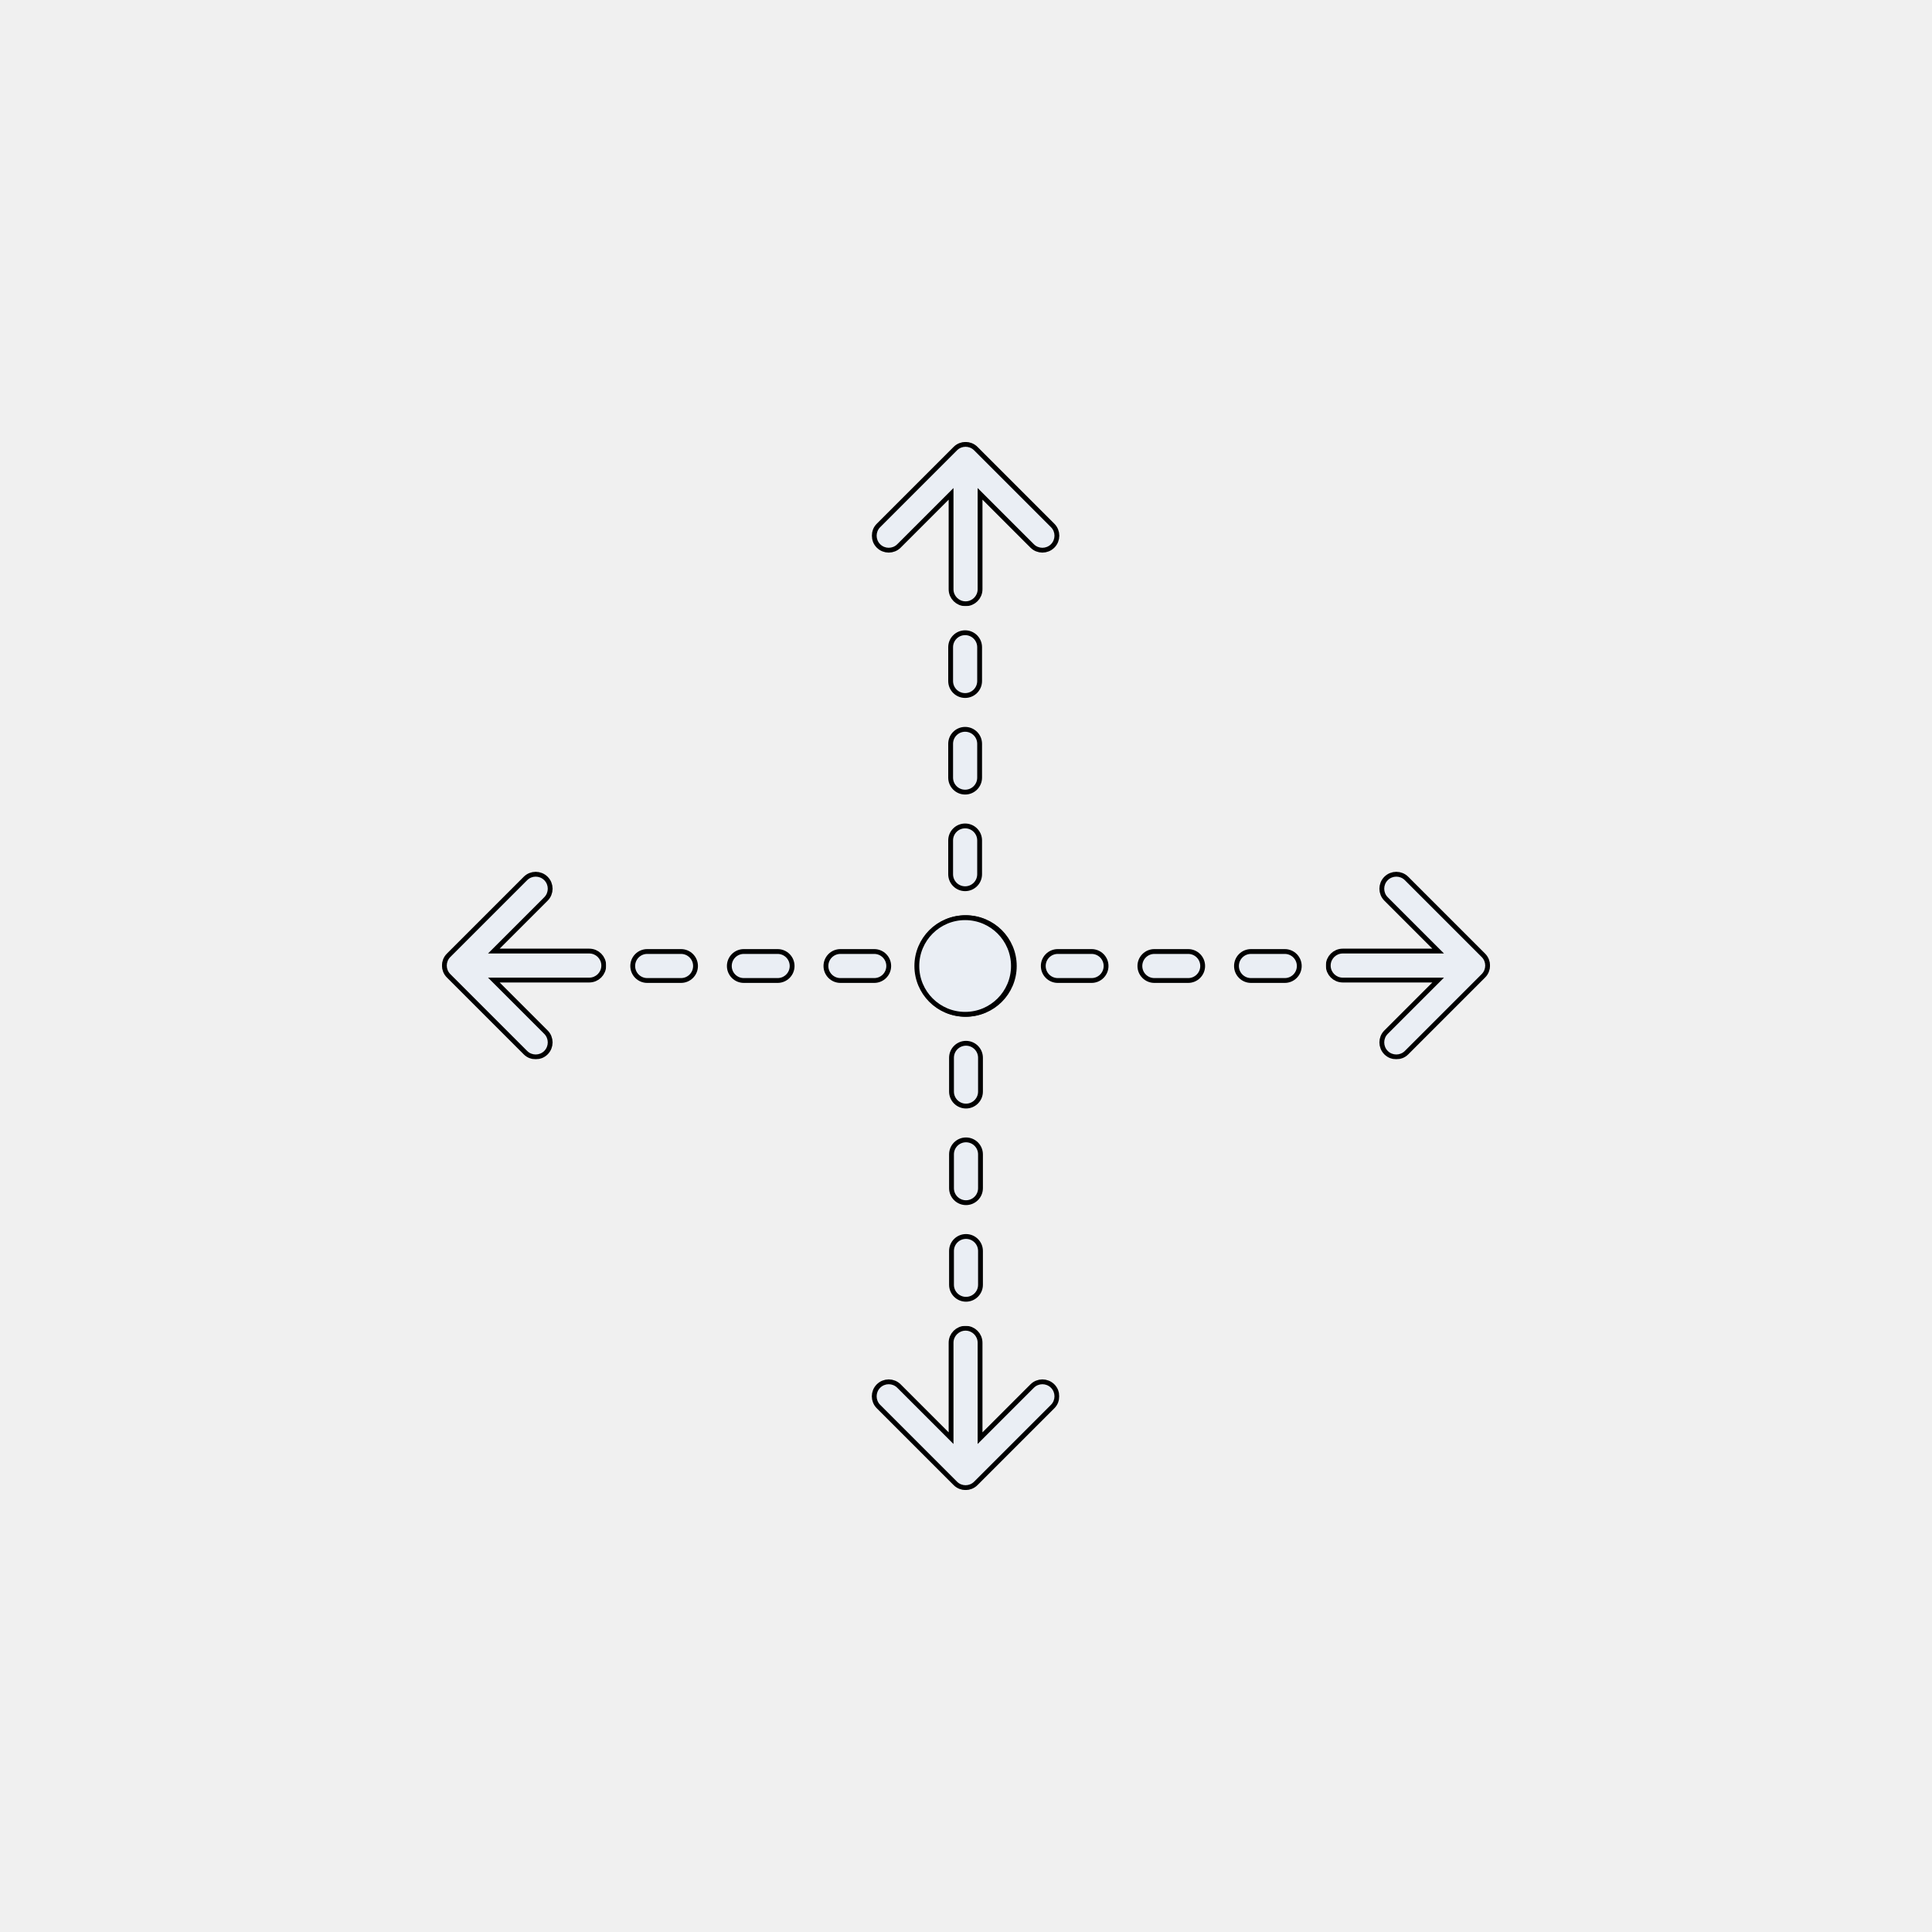
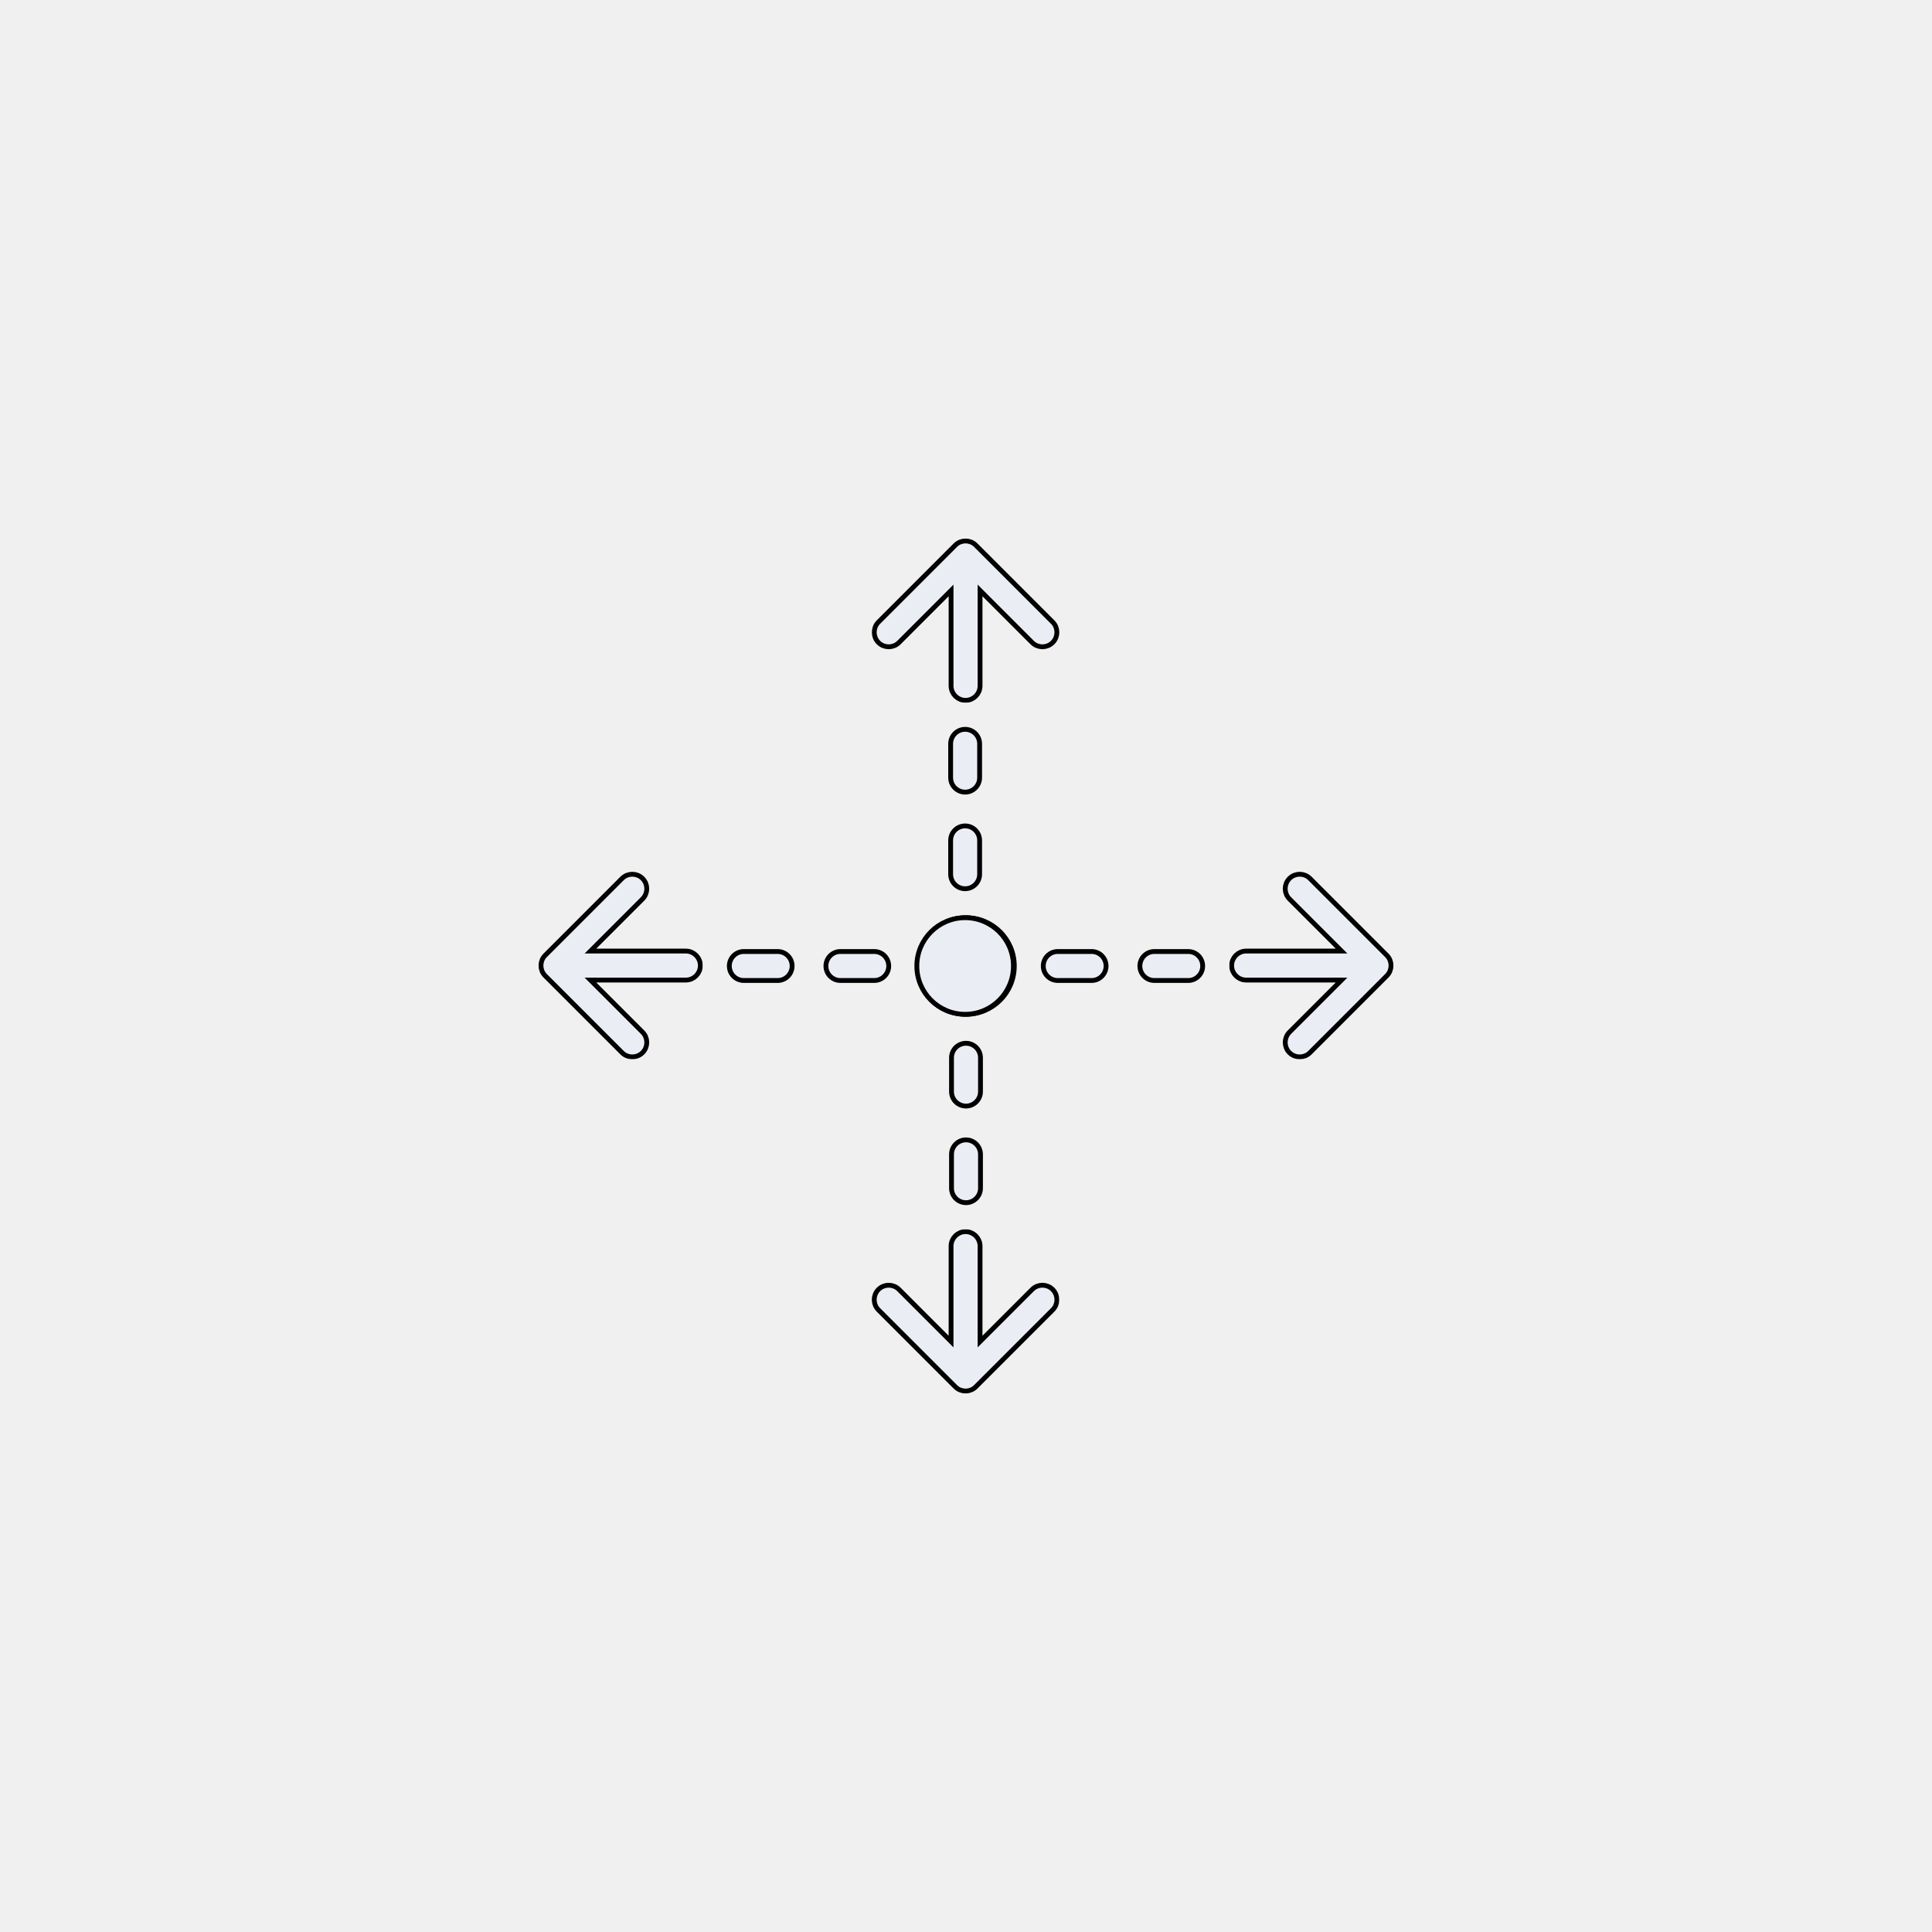
<svg xmlns="http://www.w3.org/2000/svg" xmlns:xlink="http://www.w3.org/1999/xlink" width="400" height="400" viewBox="12.5 2.5 400 400" fill="none">
-   <use xlink:href="#stroke0_2_246" fill="#EAEEF4" style="fill:#EAEEF4;fill:color(display-p3 0.918 0.933 0.957);fill-opacity:1;" />
-   <mask id="stroke1_2_246" maskUnits="userSpaceOnUse" x="287" y="182.82" width="34" height="39" fill="black">
-     <rect fill="white" x="287" y="182.82" width="34" height="39" />
-     <use xlink:href="#stroke0_2_246" />
+   <use xlink:href="#stroke0_15_441" fill="#EAEEF4" style="fill:#EAEEF4;fill:color(display-p3 0.918 0.933 0.957);fill-opacity:1;" />
+   <mask id="stroke1_15_441" maskUnits="userSpaceOnUse" x="267" y="182.82" width="34" height="39" fill="black">
+     <rect fill="white" x="267" y="182.82" width="34" height="39" />
+     <use xlink:href="#stroke0_15_441" />
  </mask>
-   <path d="M303.358 220.088C302.381 221.064 300.799 221.064 299.822 220.088C298.846 219.111 298.846 217.529 299.822 216.552L311.465 204.91L290.5 204.91C289.119 204.91 288 203.791 288 202.41C288 201.029 289.119 199.91 290.5 199.91L311.465 199.91L299.822 188.267C298.846 187.291 298.846 185.708 299.822 184.732C300.799 183.756 302.381 183.756 303.358 184.732L319.268 200.642C320.244 201.619 320.244 203.201 319.268 204.177L303.358 220.088Z" stroke-width="2" stroke="black" style="stroke:black;stroke-opacity:1;" mask="url(#stroke1_2_246)" />
-   <use xlink:href="#stroke2_2_246" fill="#EAEEF4" style="fill:#EAEEF4;fill:color(display-p3 0.918 0.933 0.957);fill-opacity:1;" />
-   <mask id="stroke3_2_246" fill="white">
-     <use xlink:href="#stroke2_2_246" />
+   <path d="M283.358 220.088C282.381 221.064 280.799 221.064 279.822 220.088C278.846 219.111 278.846 217.529 279.822 216.552L291.465 204.91L270.5 204.91C269.119 204.91 268 203.791 268 202.41C268 201.029 269.119 199.91 270.5 199.91L291.465 199.91L279.822 188.267C278.846 187.291 278.846 185.708 279.822 184.732C280.799 183.756 282.381 183.756 283.358 184.732L299.268 200.642C300.244 201.619 300.244 203.201 299.268 204.177L283.358 220.088Z" stroke-width="2" stroke="black" style="stroke:black;stroke-opacity:1;" mask="url(#stroke1_15_441)" />
+   <use xlink:href="#stroke2_15_441" fill="#EAEEF4" style="fill:#EAEEF4;fill:color(display-p3 0.918 0.933 0.957);fill-opacity:1;" />
+   <mask id="stroke3_15_441" fill="white">
+     <use xlink:href="#stroke2_15_441" />
  </mask>
-   <path d="M251.5 206H258.5C260.433 206 262 204.433 262 202.5C262 200.567 260.433 199 258.5 199H251.5C249.567 199 248 200.567 248 202.5C248 204.433 249.567 206 251.5 206Z" stroke-width="2" stroke="black" style="stroke:black;stroke-opacity:1;" mask="url(#stroke3_2_246)" />
-   <use xlink:href="#stroke4_2_246" fill="#EAEEF4" style="fill:#EAEEF4;fill:color(display-p3 0.918 0.933 0.957);fill-opacity:1;" />
-   <mask id="stroke5_2_246" fill="white">
-     <use xlink:href="#stroke4_2_246" />
+   <path d="M251.5 206H258.5C260.433 206 262 204.433 262 202.5C262 200.567 260.433 199 258.5 199H251.5C249.567 199 248 200.567 248 202.5C248 204.433 249.567 206 251.5 206Z" stroke-width="2" stroke="black" style="stroke:black;stroke-opacity:1;" mask="url(#stroke3_15_441)" />
+   <use xlink:href="#stroke4_15_441" fill="#EAEEF4" style="fill:#EAEEF4;fill:color(display-p3 0.918 0.933 0.957);fill-opacity:1;" />
+   <mask id="stroke5_15_441" fill="white">
+     <use xlink:href="#stroke4_15_441" />
  </mask>
-   <path d="M271.5 206H278.5C280.433 206 282 204.433 282 202.5C282 200.567 280.433 199 278.5 199H271.5C269.567 199 268 200.567 268 202.5C268 204.433 269.567 206 271.5 206Z" stroke-width="2" stroke="black" style="stroke:black;stroke-opacity:1;" mask="url(#stroke5_2_246)" />
-   <use xlink:href="#stroke6_2_246" fill="#EAEEF4" style="fill:#EAEEF4;fill:color(display-p3 0.918 0.933 0.957);fill-opacity:1;" />
-   <mask id="stroke7_2_246" fill="white">
-     <use xlink:href="#stroke6_2_246" />
+   <path d="M231.5 206H238.5C240.433 206 242 204.433 242 202.5C242 200.567 240.433 199 238.5 199H231.5C229.567 199 228 200.567 228 202.5C228 204.433 229.567 206 231.5 206Z" stroke-width="2" stroke="black" style="stroke:black;stroke-opacity:1;" mask="url(#stroke5_15_441)" />
+   <use xlink:href="#stroke6_15_441" fill="#EAEEF4" style="fill:#EAEEF4;fill:color(display-p3 0.918 0.933 0.957);fill-opacity:1;" />
+   <mask id="stroke7_15_441" maskUnits="userSpaceOnUse" x="124" y="182.82" width="34" height="39" fill="black">
+     <rect fill="white" x="124" y="182.82" width="34" height="39" />
+     <use xlink:href="#stroke6_15_441" />
  </mask>
-   <path d="M231.5 206H238.5C240.433 206 242 204.433 242 202.5C242 200.567 240.433 199 238.5 199H231.5C229.567 199 228 200.567 228 202.5C228 204.433 229.567 206 231.5 206Z" stroke-width="2" stroke="black" style="stroke:black;stroke-opacity:1;" mask="url(#stroke7_2_246)" />
-   <use xlink:href="#stroke8_2_246" fill="#EAEEF4" style="fill:#EAEEF4;fill:color(display-p3 0.918 0.933 0.957);fill-opacity:1;" />
-   <mask id="stroke9_2_246" maskUnits="userSpaceOnUse" x="104" y="182.82" width="34" height="39" fill="black">
-     <rect fill="white" x="104" y="182.82" width="34" height="39" />
-     <use xlink:href="#stroke8_2_246" />
+   <path d="M141.642 220.088C142.619 221.064 144.201 221.064 145.178 220.088C146.154 219.111 146.154 217.529 145.178 216.552L133.535 204.91L154.5 204.91C155.881 204.91 157 203.791 157 202.41C157 201.029 155.881 199.91 154.5 199.91L133.535 199.91L145.178 188.267C146.154 187.291 146.154 185.708 145.178 184.732C144.201 183.756 142.619 183.756 141.642 184.732L125.732 200.642C124.756 201.619 124.756 203.201 125.732 204.177L141.642 220.088Z" stroke-width="2" stroke="black" style="stroke:black;stroke-opacity:1;" mask="url(#stroke7_15_441)" />
+   <use xlink:href="#stroke8_15_441" fill="#EAEEF4" style="fill:#EAEEF4;fill:color(display-p3 0.918 0.933 0.957);fill-opacity:1;" />
+   <mask id="stroke9_15_441" fill="white">
+     <use xlink:href="#stroke8_15_441" />
  </mask>
-   <path d="M121.642 220.088C122.619 221.064 124.201 221.064 125.178 220.088C126.154 219.111 126.154 217.529 125.178 216.552L113.535 204.91L134.5 204.91C135.881 204.91 137 203.791 137 202.41C137 201.029 135.881 199.91 134.5 199.91L113.535 199.91L125.178 188.267C126.154 187.291 126.154 185.708 125.178 184.732C124.201 183.756 122.619 183.756 121.642 184.732L105.732 200.642C104.756 201.619 104.756 203.201 105.732 204.177L121.642 220.088Z" stroke-width="2" stroke="black" style="stroke:black;stroke-opacity:1;" mask="url(#stroke9_2_246)" />
-   <use xlink:href="#stroke10_2_246" fill="#EAEEF4" style="fill:#EAEEF4;fill:color(display-p3 0.918 0.933 0.957);fill-opacity:1;" />
-   <mask id="stroke11_2_246" fill="white">
-     <use xlink:href="#stroke10_2_246" />
+   <path d="M173.5 206H166.5C164.567 206 163 204.433 163 202.5C163 200.567 164.567 199 166.5 199H173.5C175.433 199 177 200.567 177 202.5C177 204.433 175.433 206 173.5 206Z" stroke-width="2" stroke="black" style="stroke:black;stroke-opacity:1;" mask="url(#stroke9_15_441)" />
+   <use xlink:href="#stroke10_15_441" fill="#EAEEF4" style="fill:#EAEEF4;fill:color(display-p3 0.918 0.933 0.957);fill-opacity:1;" />
+   <mask id="stroke11_15_441" fill="white">
+     <use xlink:href="#stroke10_15_441" />
  </mask>
-   <path d="M173.5 206H166.5C164.567 206 163 204.433 163 202.5C163 200.567 164.567 199 166.5 199H173.5C175.433 199 177 200.567 177 202.5C177 204.433 175.433 206 173.5 206Z" stroke-width="2" stroke="black" style="stroke:black;stroke-opacity:1;" mask="url(#stroke11_2_246)" />
-   <use xlink:href="#stroke12_2_246" fill="#EAEEF4" style="fill:#EAEEF4;fill:color(display-p3 0.918 0.933 0.957);fill-opacity:1;" />
-   <mask id="stroke13_2_246" fill="white">
-     <use xlink:href="#stroke12_2_246" />
+   <path d="M193.5 206H186.5C184.567 206 183 204.433 183 202.5C183 200.567 184.567 199 186.5 199H193.5C195.433 199 197 200.567 197 202.5C197 204.433 195.433 206 193.5 206Z" stroke-width="2" stroke="black" style="stroke:black;stroke-opacity:1;" mask="url(#stroke11_15_441)" />
+   <use xlink:href="#stroke12_15_441" fill="#EAEEF4" style="fill:#EAEEF4;fill:color(display-p3 0.918 0.933 0.957);fill-opacity:1;" />
+   <mask id="stroke13_15_441" maskUnits="userSpaceOnUse" x="193" y="114" width="39" height="34" fill="black">
+     <rect fill="white" x="193" y="114" width="39" height="34" />
+     <use xlink:href="#stroke12_15_441" />
  </mask>
-   <path d="M153.5 206H146.5C144.567 206 143 204.433 143 202.5C143 200.567 144.567 199 146.5 199H153.5C155.433 199 157 200.567 157 202.5C157 204.433 155.433 206 153.5 206Z" stroke-width="2" stroke="black" style="stroke:black;stroke-opacity:1;" mask="url(#stroke13_2_246)" />
-   <use xlink:href="#stroke14_2_246" fill="#EAEEF4" style="fill:#EAEEF4;fill:color(display-p3 0.918 0.933 0.957);fill-opacity:1;" />
-   <mask id="stroke15_2_246" fill="white">
-     <use xlink:href="#stroke14_2_246" />
+   <path d="M194.732 131.643C193.756 132.619 193.756 134.202 194.732 135.178C195.708 136.154 197.291 136.154 198.267 135.178L209.91 123.535L209.91 144.5C209.91 145.881 211.029 147 212.41 147C213.791 147 214.91 145.881 214.91 144.5L214.91 123.535L226.552 135.178C227.529 136.154 229.111 136.154 230.088 135.178C231.064 134.201 231.064 132.619 230.088 131.643L214.177 115.732C213.201 114.756 211.619 114.756 210.642 115.732L194.732 131.643Z" stroke-width="2" stroke="black" style="stroke:black;stroke-opacity:1;" mask="url(#stroke13_15_441)" />
+   <use xlink:href="#stroke14_15_441" fill="#EAEEF4" style="fill:#EAEEF4;fill:color(display-p3 0.918 0.933 0.957);fill-opacity:1;" />
+   <mask id="stroke15_15_441" fill="white">
+     <use xlink:href="#stroke14_15_441" />
  </mask>
-   <path d="M193.5 206H186.5C184.567 206 183 204.433 183 202.5C183 200.567 184.567 199 186.5 199H193.5C195.433 199 197 200.567 197 202.5C197 204.433 195.433 206 193.5 206Z" stroke-width="2" stroke="black" style="stroke:black;stroke-opacity:1;" mask="url(#stroke15_2_246)" />
-   <use xlink:href="#stroke16_2_246" fill="#EAEEF4" style="fill:#EAEEF4;fill:color(display-p3 0.918 0.933 0.957);fill-opacity:1;" />
-   <mask id="stroke17_2_246" maskUnits="userSpaceOnUse" x="193" y="94" width="39" height="34" fill="black">
-     <rect fill="white" x="193" y="94" width="39" height="34" />
-     <use xlink:href="#stroke16_2_246" />
+   <path d="M208.82 163.5L208.82 156.5C208.82 154.567 210.387 153 212.32 153C214.253 153 215.82 154.567 215.82 156.5L215.82 163.5C215.82 165.433 214.253 167 212.32 167C210.387 167 208.82 165.433 208.82 163.5Z" stroke-width="2" stroke="black" style="stroke:black;stroke-opacity:1;" mask="url(#stroke15_15_441)" />
+   <use xlink:href="#stroke16_15_441" fill="#EAEEF4" style="fill:#EAEEF4;fill:color(display-p3 0.918 0.933 0.957);fill-opacity:1;" />
+   <mask id="stroke17_15_441" fill="white">
+     <use xlink:href="#stroke16_15_441" />
  </mask>
-   <path d="M194.732 111.643C193.756 112.619 193.756 114.201 194.732 115.178C195.708 116.154 197.291 116.154 198.267 115.178L209.91 103.535L209.91 124.5C209.91 125.881 211.029 127 212.41 127C213.791 127 214.91 125.881 214.91 124.5L214.91 103.535L226.552 115.178C227.529 116.154 229.111 116.154 230.088 115.178C231.064 114.201 231.064 112.619 230.088 111.643L214.177 95.732C213.201 94.756 211.619 94.756 210.642 95.732L194.732 111.643Z" stroke-width="2" stroke="black" style="stroke:black;stroke-opacity:1;" mask="url(#stroke17_2_246)" />
-   <use xlink:href="#stroke18_2_246" fill="#EAEEF4" style="fill:#EAEEF4;fill:color(display-p3 0.918 0.933 0.957);fill-opacity:1;" />
-   <mask id="stroke19_2_246" fill="white">
-     <use xlink:href="#stroke18_2_246" />
+   <path d="M208.82 183.5L208.82 176.5C208.82 174.567 210.387 173 212.32 173C214.253 173 215.82 174.567 215.82 176.5L215.82 183.5C215.82 185.433 214.253 187 212.32 187C210.387 187 208.82 185.433 208.82 183.5Z" stroke-width="2" stroke="black" style="stroke:black;stroke-opacity:1;" mask="url(#stroke17_15_441)" />
+   <use xlink:href="#stroke18_15_441" fill="#EAEEF4" style="fill:#EAEEF4;fill:color(display-p3 0.918 0.933 0.957);fill-opacity:1;" />
+   <mask id="stroke19_15_441" maskUnits="userSpaceOnUse" x="192.82" y="257" width="39" height="34" fill="black">
+     <rect fill="white" x="192.82" y="257" width="39" height="34" />
+     <use xlink:href="#stroke18_15_441" />
  </mask>
-   <path d="M208.82 163.5L208.82 156.5C208.82 154.567 210.387 153 212.32 153C214.253 153 215.82 154.567 215.82 156.5L215.82 163.5C215.82 165.433 214.253 167 212.32 167C210.387 167 208.82 165.433 208.82 163.5Z" stroke-width="2" stroke="black" style="stroke:black;stroke-opacity:1;" mask="url(#stroke19_2_246)" />
-   <use xlink:href="#stroke20_2_246" fill="#EAEEF4" style="fill:#EAEEF4;fill:color(display-p3 0.918 0.933 0.957);fill-opacity:1;" />
-   <mask id="stroke21_2_246" fill="white">
-     <use xlink:href="#stroke20_2_246" />
+   <path d="M230.088 273.357C231.064 272.381 231.064 270.798 230.088 269.822C229.111 268.846 227.529 268.846 226.553 269.822L214.91 281.465L214.91 260.5C214.91 259.119 213.791 258 212.41 258C211.029 258 209.91 259.119 209.91 260.5L209.91 281.465L198.267 269.822C197.291 268.846 195.708 268.846 194.732 269.822C193.756 270.798 193.756 272.381 194.732 273.357L210.642 289.267C211.619 290.244 213.201 290.244 214.178 289.267L230.088 273.357Z" stroke-width="2" stroke="black" style="stroke:black;stroke-opacity:1;" mask="url(#stroke19_15_441)" />
+   <use xlink:href="#stroke20_15_441" fill="#EAEEF4" style="fill:#EAEEF4;fill:color(display-p3 0.918 0.933 0.957);fill-opacity:1;" />
+   <mask id="stroke21_15_441" fill="white">
+     <use xlink:href="#stroke20_15_441" />
  </mask>
-   <path d="M208.82 143.5L208.82 136.5C208.82 134.567 210.387 133 212.32 133C214.253 133 215.82 134.567 215.82 136.5L215.82 143.5C215.82 145.433 214.253 147 212.32 147C210.387 147 208.82 145.433 208.82 143.5Z" stroke-width="2" stroke="black" style="stroke:black;stroke-opacity:1;" mask="url(#stroke21_2_246)" />
-   <use xlink:href="#stroke22_2_246" fill="#EAEEF4" style="fill:#EAEEF4;fill:color(display-p3 0.918 0.933 0.957);fill-opacity:1;" />
-   <mask id="stroke23_2_246" fill="white">
-     <use xlink:href="#stroke22_2_246" />
+   <path d="M216 241.5L216 248.5C216 250.433 214.433 252 212.5 252C210.567 252 209 250.433 209 248.5L209 241.5C209 239.567 210.567 238 212.5 238C214.433 238 216 239.567 216 241.5Z" stroke-width="2" stroke="black" style="stroke:black;stroke-opacity:1;" mask="url(#stroke21_15_441)" />
+   <use xlink:href="#stroke22_15_441" fill="#EAEEF4" style="fill:#EAEEF4;fill:color(display-p3 0.918 0.933 0.957);fill-opacity:1;" />
+   <mask id="stroke23_15_441" fill="white">
+     <use xlink:href="#stroke22_15_441" />
  </mask>
-   <path d="M208.82 183.5L208.82 176.5C208.82 174.567 210.387 173 212.32 173C214.253 173 215.82 174.567 215.82 176.5L215.82 183.5C215.82 185.433 214.253 187 212.32 187C210.387 187 208.82 185.433 208.82 183.5Z" stroke-width="2" stroke="black" style="stroke:black;stroke-opacity:1;" mask="url(#stroke23_2_246)" />
-   <use xlink:href="#stroke24_2_246" fill="#EAEEF4" style="fill:#EAEEF4;fill:color(display-p3 0.918 0.933 0.957);fill-opacity:1;" />
-   <mask id="stroke25_2_246" maskUnits="userSpaceOnUse" x="192.82" y="277" width="39" height="34" fill="black">
-     <rect fill="white" x="192.82" y="277" width="39" height="34" />
-     <use xlink:href="#stroke24_2_246" />
-   </mask>
-   <path d="M230.088 293.357C231.064 292.381 231.064 290.798 230.088 289.822C229.111 288.846 227.529 288.846 226.553 289.822L214.91 301.465L214.91 280.5C214.91 279.119 213.791 278 212.41 278C211.029 278 209.91 279.119 209.91 280.5L209.91 301.465L198.267 289.822C197.291 288.846 195.708 288.846 194.732 289.822C193.756 290.798 193.756 292.381 194.732 293.357L210.642 309.267C211.619 310.244 213.201 310.244 214.178 309.267L230.088 293.357Z" stroke-width="2" stroke="black" style="stroke:black;stroke-opacity:1;" mask="url(#stroke25_2_246)" />
-   <use xlink:href="#stroke26_2_246" fill="#EAEEF4" style="fill:#EAEEF4;fill:color(display-p3 0.918 0.933 0.957);fill-opacity:1;" />
-   <mask id="stroke27_2_246" fill="white">
-     <use xlink:href="#stroke26_2_246" />
-   </mask>
-   <path d="M216 241.5L216 248.5C216 250.433 214.433 252 212.5 252C210.567 252 209 250.433 209 248.5L209 241.5C209 239.567 210.567 238 212.5 238C214.433 238 216 239.567 216 241.5Z" stroke-width="2" stroke="black" style="stroke:black;stroke-opacity:1;" mask="url(#stroke27_2_246)" />
-   <use xlink:href="#stroke28_2_246" fill="#EAEEF4" style="fill:#EAEEF4;fill:color(display-p3 0.918 0.933 0.957);fill-opacity:1;" />
-   <mask id="stroke29_2_246" fill="white">
-     <use xlink:href="#stroke28_2_246" />
-   </mask>
-   <path d="M216 261.5L216 268.5C216 270.433 214.433 272 212.5 272C210.567 272 209 270.433 209 268.5L209 261.5C209 259.567 210.567 258 212.5 258C214.433 258 216 259.567 216 261.5Z" stroke-width="2" stroke="black" style="stroke:black;stroke-opacity:1;" mask="url(#stroke29_2_246)" />
-   <use xlink:href="#stroke30_2_246" fill="#EAEEF4" style="fill:#EAEEF4;fill:color(display-p3 0.918 0.933 0.957);fill-opacity:1;" />
-   <mask id="stroke31_2_246" fill="white">
-     <use xlink:href="#stroke30_2_246" />
-   </mask>
-   <path d="M216 221.5L216 228.5C216 230.433 214.433 232 212.5 232C210.567 232 209 230.433 209 228.5L209 221.5C209 219.567 210.567 218 212.5 218C214.433 218 216 219.567 216 221.5Z" stroke-width="2" stroke="black" style="stroke:black;stroke-opacity:1;" mask="url(#stroke31_2_246)" />
+   <path d="M216 221.5L216 228.5C216 230.433 214.433 232 212.5 232C210.567 232 209 230.433 209 228.5L209 221.5C209 219.567 210.567 218 212.5 218C214.433 218 216 219.567 216 221.5Z" stroke-width="2" stroke="black" style="stroke:black;stroke-opacity:1;" mask="url(#stroke23_15_441)" />
  <path d="M222.5 202.5C222.5 208.023 218.023 212.5 212.5 212.5C206.977 212.5 202.5 208.023 202.5 202.5C202.5 196.977 206.977 192.5 212.5 192.5C218.023 192.5 222.5 196.977 222.5 202.5Z" fill="#EAEEF4" style="fill:#EAEEF4;fill:color(display-p3 0.918 0.933 0.957);fill-opacity:1;stroke:black;stroke-opacity:1;" stroke="black" />
  <path d="M212.32 212.5C206.797 212.5 202.32 208.023 202.32 202.5C202.32 196.977 206.797 192.5 212.32 192.5C217.843 192.5 222.32 196.977 222.32 202.5C222.32 208.023 217.843 212.5 212.32 212.5Z" fill="#EAEEF4" style="fill:#EAEEF4;fill:color(display-p3 0.918 0.933 0.957);fill-opacity:1;stroke:black;stroke-opacity:1;" stroke="black" />
  <defs>
-     <path id="stroke0_2_246" d="M303.358 220.088C302.381 221.064 300.799 221.064 299.822 220.088C298.846 219.111 298.846 217.529 299.822 216.552L311.465 204.91L290.5 204.91C289.119 204.91 288 203.791 288 202.41C288 201.029 289.119 199.91 290.5 199.91L311.465 199.91L299.822 188.267C298.846 187.291 298.846 185.708 299.822 184.732C300.799 183.756 302.381 183.756 303.358 184.732L319.268 200.642C320.244 201.619 320.244 203.201 319.268 204.177L303.358 220.088Z" />
-     <path id="stroke2_2_246" d="M248 202.5C248 200.567 249.567 199 251.5 199H258.5C260.433 199 262 200.567 262 202.5C262 204.433 260.433 206 258.5 206H251.5C249.567 206 248 204.433 248 202.5Z" />
-     <path id="stroke4_2_246" d="M268 202.5C268 200.567 269.567 199 271.5 199H278.5C280.433 199 282 200.567 282 202.5C282 204.433 280.433 206 278.5 206H271.5C269.567 206 268 204.433 268 202.5Z" />
-     <path id="stroke6_2_246" d="M228 202.5C228 200.567 229.567 199 231.5 199H238.5C240.433 199 242 200.567 242 202.5C242 204.433 240.433 206 238.5 206H231.5C229.567 206 228 204.433 228 202.5Z" />
-     <path id="stroke8_2_246" d="M121.642 220.088C122.619 221.064 124.201 221.064 125.178 220.088C126.154 219.111 126.154 217.529 125.178 216.552L113.535 204.91L134.5 204.91C135.881 204.91 137 203.791 137 202.41C137 201.029 135.881 199.91 134.5 199.91L113.535 199.91L125.178 188.267C126.154 187.291 126.154 185.708 125.178 184.732C124.201 183.756 122.619 183.756 121.642 184.732L105.732 200.642C104.756 201.619 104.756 203.201 105.732 204.177L121.642 220.088Z" />
-     <path id="stroke10_2_246" d="M177 202.5C177 200.567 175.433 199 173.5 199H166.5C164.567 199 163 200.567 163 202.5C163 204.433 164.567 206 166.5 206H173.5C175.433 206 177 204.433 177 202.5Z" />
-     <path id="stroke12_2_246" d="M157 202.5C157 200.567 155.433 199 153.5 199H146.5C144.567 199 143 200.567 143 202.5C143 204.433 144.567 206 146.5 206H153.5C155.433 206 157 204.433 157 202.5Z" />
-     <path id="stroke14_2_246" d="M197 202.5C197 200.567 195.433 199 193.5 199H186.5C184.567 199 183 200.567 183 202.5C183 204.433 184.567 206 186.5 206H193.5C195.433 206 197 204.433 197 202.5Z" />
-     <path id="stroke16_2_246" d="M194.732 111.643C193.756 112.619 193.756 114.201 194.732 115.178C195.708 116.154 197.291 116.154 198.267 115.178L209.91 103.535L209.91 124.5C209.91 125.881 211.029 127 212.41 127C213.791 127 214.91 125.881 214.91 124.5L214.91 103.535L226.552 115.178C227.529 116.154 229.111 116.154 230.088 115.178C231.064 114.201 231.064 112.619 230.088 111.643L214.177 95.732C213.201 94.756 211.619 94.756 210.642 95.732L194.732 111.643Z" />
-     <path id="stroke18_2_246" d="M212.32 167C214.253 167 215.82 165.433 215.82 163.5L215.82 156.5C215.82 154.567 214.253 153 212.32 153C210.387 153 208.82 154.567 208.82 156.5L208.82 163.5C208.82 165.433 210.387 167 212.32 167Z" />
-     <path id="stroke20_2_246" d="M212.32 147C214.253 147 215.82 145.433 215.82 143.5L215.82 136.5C215.82 134.567 214.253 133 212.32 133C210.387 133 208.82 134.567 208.82 136.5L208.82 143.5C208.82 145.433 210.387 147 212.32 147Z" />
-     <path id="stroke22_2_246" d="M212.32 187C214.253 187 215.82 185.433 215.82 183.5L215.82 176.5C215.82 174.567 214.253 173 212.32 173C210.387 173 208.82 174.567 208.82 176.5L208.82 183.5C208.82 185.433 210.387 187 212.32 187Z" />
-     <path id="stroke24_2_246" d="M230.088 293.357C231.064 292.381 231.064 290.798 230.088 289.822C229.111 288.846 227.529 288.846 226.553 289.822L214.91 301.465L214.91 280.5C214.91 279.119 213.791 278 212.41 278C211.029 278 209.91 279.119 209.91 280.5L209.91 301.465L198.267 289.822C197.291 288.846 195.708 288.846 194.732 289.822C193.756 290.798 193.756 292.381 194.732 293.357L210.642 309.267C211.619 310.244 213.201 310.244 214.178 309.267L230.088 293.357Z" />
-     <path id="stroke26_2_246" d="M212.5 238C210.567 238 209 239.567 209 241.5L209 248.5C209 250.433 210.567 252 212.5 252C214.433 252 216 250.433 216 248.5L216 241.5C216 239.567 214.433 238 212.5 238Z" />
-     <path id="stroke28_2_246" d="M212.5 258C210.567 258 209 259.567 209 261.5L209 268.5C209 270.433 210.567 272 212.5 272C214.433 272 216 270.433 216 268.5L216 261.5C216 259.567 214.433 258 212.5 258Z" />
-     <path id="stroke30_2_246" d="M212.5 218C210.567 218 209 219.567 209 221.5L209 228.5C209 230.433 210.567 232 212.5 232C214.433 232 216 230.433 216 228.5L216 221.5C216 219.567 214.433 218 212.5 218Z" />
+     <path id="stroke0_15_441" d="M283.358 220.088C282.381 221.064 280.799 221.064 279.822 220.088C278.846 219.111 278.846 217.529 279.822 216.552L291.465 204.91L270.5 204.91C269.119 204.91 268 203.791 268 202.41C268 201.029 269.119 199.91 270.5 199.91L291.465 199.91L279.822 188.267C278.846 187.291 278.846 185.708 279.822 184.732C280.799 183.756 282.381 183.756 283.358 184.732L299.268 200.642C300.244 201.619 300.244 203.201 299.268 204.177L283.358 220.088Z" />
+     <path id="stroke2_15_441" d="M248 202.5C248 200.567 249.567 199 251.5 199H258.5C260.433 199 262 200.567 262 202.5C262 204.433 260.433 206 258.5 206H251.5C249.567 206 248 204.433 248 202.5Z" />
+     <path id="stroke4_15_441" d="M228 202.5C228 200.567 229.567 199 231.5 199H238.5C240.433 199 242 200.567 242 202.5C242 204.433 240.433 206 238.5 206H231.5C229.567 206 228 204.433 228 202.5Z" />
+     <path id="stroke6_15_441" d="M141.642 220.088C142.619 221.064 144.201 221.064 145.178 220.088C146.154 219.111 146.154 217.529 145.178 216.552L133.535 204.91L154.5 204.91C155.881 204.91 157 203.791 157 202.41C157 201.029 155.881 199.91 154.5 199.91L133.535 199.91L145.178 188.267C146.154 187.291 146.154 185.708 145.178 184.732C144.201 183.756 142.619 183.756 141.642 184.732L125.732 200.642C124.756 201.619 124.756 203.201 125.732 204.177L141.642 220.088Z" />
+     <path id="stroke8_15_441" d="M177 202.5C177 200.567 175.433 199 173.5 199H166.5C164.567 199 163 200.567 163 202.5C163 204.433 164.567 206 166.5 206H173.5C175.433 206 177 204.433 177 202.5Z" />
+     <path id="stroke10_15_441" d="M197 202.5C197 200.567 195.433 199 193.5 199H186.5C184.567 199 183 200.567 183 202.5C183 204.433 184.567 206 186.5 206H193.5C195.433 206 197 204.433 197 202.5Z" />
+     <path id="stroke12_15_441" d="M194.732 131.643C193.756 132.619 193.756 134.202 194.732 135.178C195.708 136.154 197.291 136.154 198.267 135.178L209.91 123.535L209.91 144.5C209.91 145.881 211.029 147 212.41 147C213.791 147 214.91 145.881 214.91 144.5L214.91 123.535L226.552 135.178C227.529 136.154 229.111 136.154 230.088 135.178C231.064 134.201 231.064 132.619 230.088 131.643L214.177 115.732C213.201 114.756 211.619 114.756 210.642 115.732L194.732 131.643Z" />
+     <path id="stroke14_15_441" d="M212.32 167C214.253 167 215.82 165.433 215.82 163.5L215.82 156.5C215.82 154.567 214.253 153 212.32 153C210.387 153 208.82 154.567 208.82 156.5L208.82 163.5C208.82 165.433 210.387 167 212.32 167Z" />
+     <path id="stroke16_15_441" d="M212.32 187C214.253 187 215.82 185.433 215.82 183.5L215.82 176.5C215.82 174.567 214.253 173 212.32 173C210.387 173 208.82 174.567 208.82 176.5L208.82 183.5C208.82 185.433 210.387 187 212.32 187Z" />
+     <path id="stroke18_15_441" d="M230.088 273.357C231.064 272.381 231.064 270.798 230.088 269.822C229.111 268.846 227.529 268.846 226.553 269.822L214.91 281.465L214.91 260.5C214.91 259.119 213.791 258 212.41 258C211.029 258 209.91 259.119 209.91 260.5L209.91 281.465L198.267 269.822C197.291 268.846 195.708 268.846 194.732 269.822C193.756 270.798 193.756 272.381 194.732 273.357L210.642 289.267C211.619 290.244 213.201 290.244 214.178 289.267L230.088 273.357Z" />
+     <path id="stroke20_15_441" d="M212.5 238C210.567 238 209 239.567 209 241.5L209 248.5C209 250.433 210.567 252 212.5 252C214.433 252 216 250.433 216 248.5L216 241.5C216 239.567 214.433 238 212.5 238Z" />
+     <path id="stroke22_15_441" d="M212.5 218C210.567 218 209 219.567 209 221.5L209 228.5C209 230.433 210.567 232 212.5 232C214.433 232 216 230.433 216 228.5L216 221.5C216 219.567 214.433 218 212.5 218Z" />
  </defs>
</svg>
